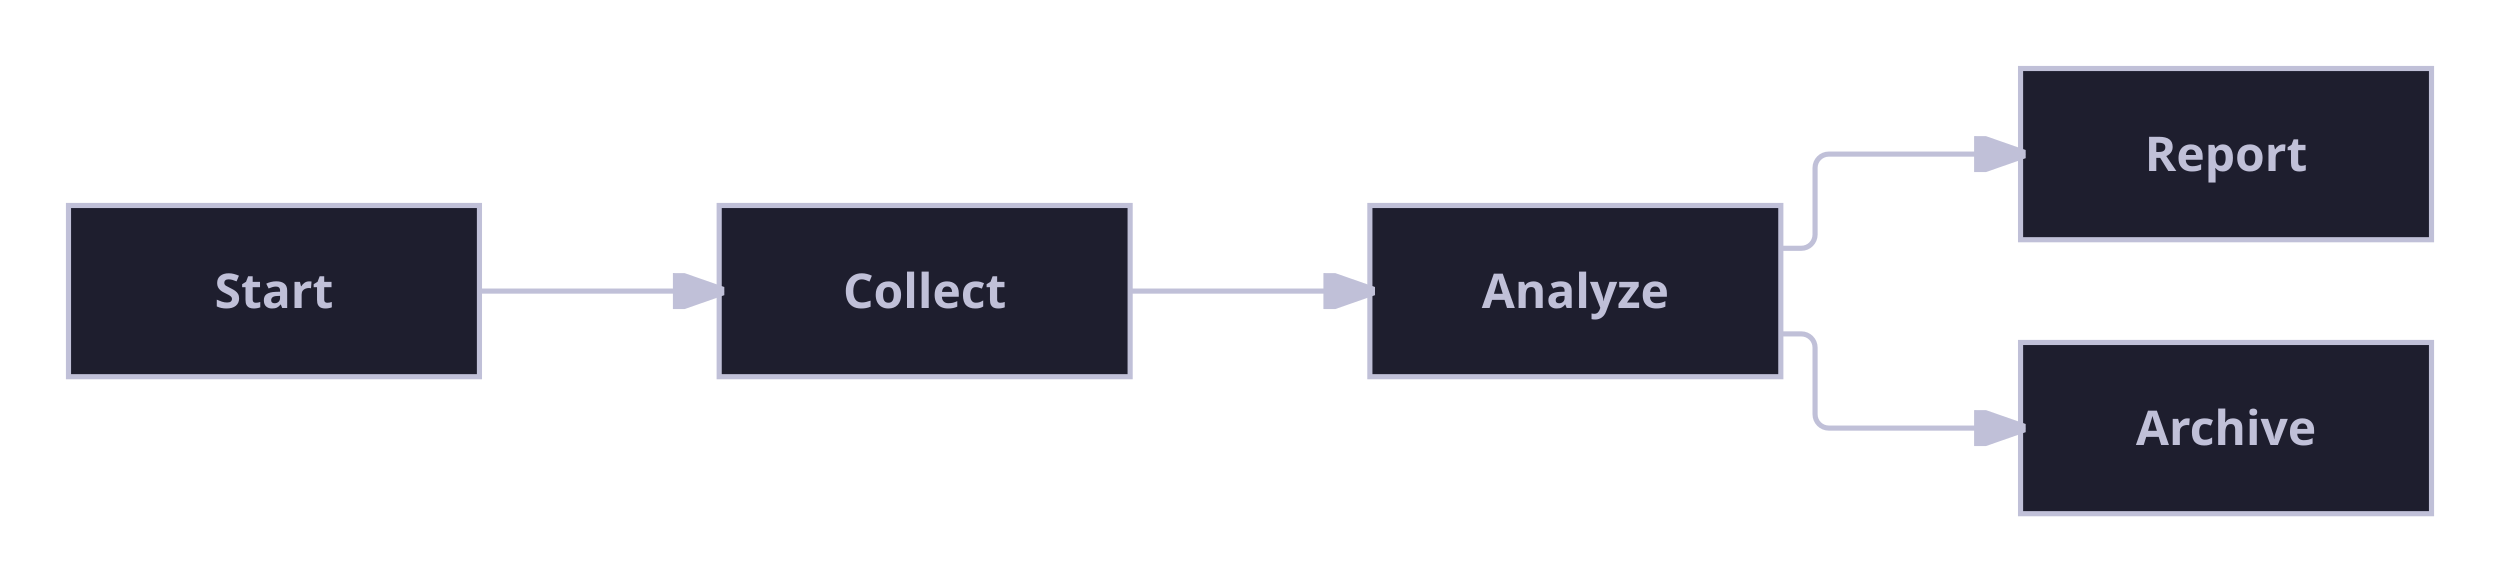
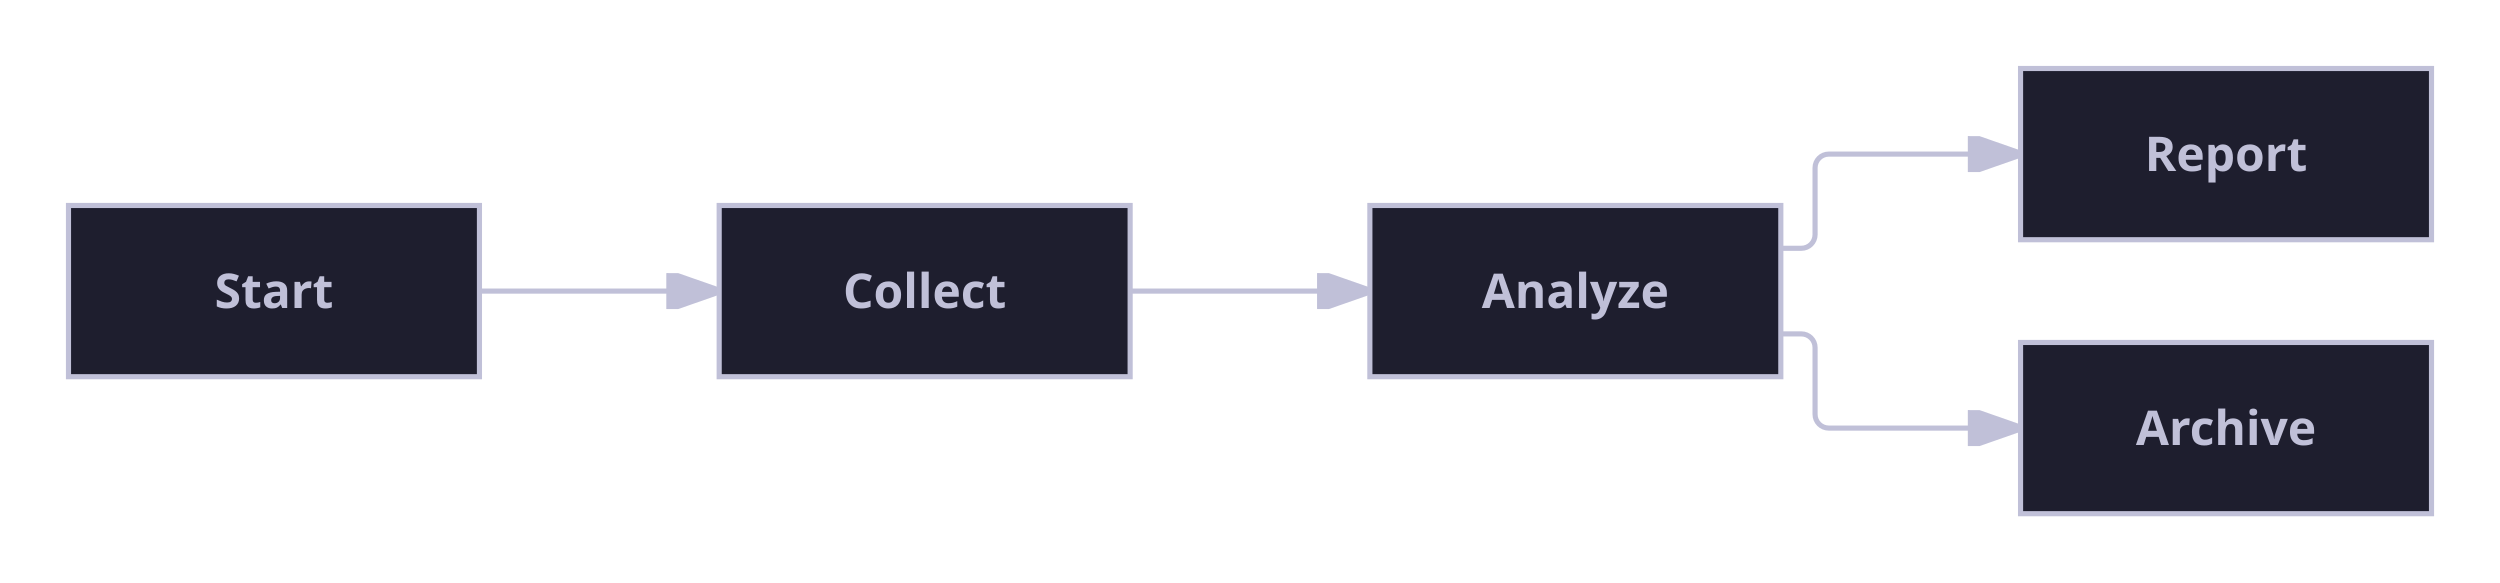
<svg xmlns="http://www.w3.org/2000/svg" width="730.00" height="170.00" viewBox="0 0 730.00 170.00">
  <defs>
-     <marker id="line-end-open-chevron" markerWidth="10" markerHeight="7" refX="9" refY="3.5" orient="auto">
-       <polyline points="0 0, 10 3.5, 0 7" fill="none" stroke="#C0C0D8" stroke-width="1.50" />
+     <marker id="line-end-open-chevron" markerWidth="10.248" markerHeight="7" refX="10.248" refY="3.5" orient="auto">
+       <polyline points="0 0, 10 3.5, 0 7" fill="none" stroke="#C0C0D8" stroke-width="1.50" stroke-linejoin="bevel" />
    </marker>
-     <marker id="line-end-hollow-triangle" markerWidth="10" markerHeight="7" refX="9" refY="3.5" orient="auto">
-       <polygon points="0 0, 10 3.5, 0 7" fill="#1E1E2E" stroke="#C0C0D8" stroke-width="1.50" />
+     <marker id="line-end-hollow-triangle" markerWidth="10.248" markerHeight="7" refX="10.248" refY="3.5" orient="auto">
+       <polygon points="0 0, 10 3.5, 0 7" fill="#1E1E2E" stroke="#C0C0D8" stroke-width="1.50" stroke-linejoin="bevel" />
    </marker>
-     <marker id="line-end-filled-arrow" markerWidth="10" markerHeight="7" refX="9" refY="3.5" orient="auto">
-       <polygon points="0 0, 10 3.5, 0 7" fill="#C0C0D8" stroke="#C0C0D8" stroke-width="1.50" />
+     <marker id="line-end-filled-arrow" markerWidth="10.248" markerHeight="7" refX="10.248" refY="3.5" orient="auto">
+       <polygon points="0 0, 10 3.5, 0 7" fill="#C0C0D8" stroke="#C0C0D8" stroke-width="1.50" stroke-linejoin="bevel" />
    </marker>
-     <marker id="line-end-hollow-triangle-crossbar" markerWidth="14.5" markerHeight="7" refX="13.5" refY="3.5" orient="auto">
-       <polygon points="4.5 0, 14.5 3.5, 4.5 7" fill="#1E1E2E" stroke="#C0C0D8" stroke-width="1.50" />
+     <marker id="line-end-hollow-triangle-crossbar" markerWidth="14.748" markerHeight="7" refX="14.748" refY="3.5" orient="auto">
+       <polygon points="4.5 0, 14.5 3.5, 4.5 7" fill="#1E1E2E" stroke="#C0C0D8" stroke-width="1.50" stroke-linejoin="bevel" />
      <line x1="1" y1="0" x2="1" y2="7" stroke="#C0C0D8" stroke-width="1.50" />
    </marker>
-     <marker id="line-end-hollow-diamond" markerWidth="14" markerHeight="8" refX="13" refY="4" orient="auto">
-       <polygon points="1 4, 7 0, 13 4, 7 8" fill="#1E1E2E" stroke="#C0C0D8" stroke-width="1.50" />
+     <marker id="line-end-hollow-diamond" markerWidth="14" markerHeight="8" refX="13.416" refY="4" orient="auto">
+       <polygon points="1 4, 7 0, 13 4, 7 8" fill="#1E1E2E" stroke="#C0C0D8" stroke-width="1.50" stroke-linejoin="bevel" />
    </marker>
-     <marker id="line-end-filled-diamond" markerWidth="14" markerHeight="8" refX="13" refY="4" orient="auto">
-       <polygon points="1 4, 7 0, 13 4, 7 8" fill="#C0C0D8" stroke="#C0C0D8" stroke-width="1.50" />
+     <marker id="line-end-filled-diamond" markerWidth="14" markerHeight="8" refX="13.416" refY="4" orient="auto">
+       <polygon points="1 4, 7 0, 13 4, 7 8" fill="#C0C0D8" stroke="#C0C0D8" stroke-width="1.50" stroke-linejoin="bevel" />
    </marker>
-     <marker id="line-end-circle" markerWidth="10" markerHeight="10" refX="9" refY="5" orient="auto">
+     <marker id="line-end-circle" markerWidth="10" markerHeight="10" refX="9.75" refY="5" orient="auto">
      <circle cx="5" cy="5" r="4" fill="#1E1E2E" stroke="#C0C0D8" stroke-width="1.50" />
    </marker>
-     <marker id="line-end-bar" markerWidth="4" markerHeight="12" refX="2" refY="6" orient="auto">
+     <marker id="line-end-bar" markerWidth="4" markerHeight="12" refX="2.75" refY="6" orient="auto">
      <line x1="2" y1="0" x2="2" y2="12" stroke="#C0C0D8" stroke-width="1.50" />
    </marker>
    <filter id="label-bg" x="-0.05" y="-0.05" width="1.1" height="1.1">
      <feFlood flood-color="#1E1E2E" />
      <feComposite in="SourceGraphic" operator="over" />
    </filter>
  </defs>
  <rect x="20.00" y="60.00" width="120.00" height="50.00" fill="#1E1E2E" stroke="#C0C0D8" stroke-width="1.50" />
  <text x="80.00" y="85.00" font-family="Noto Sans, sans-serif" font-size="14.00" font-weight="bold" fill="#C0C0D8" text-anchor="middle" dominant-baseline="middle">Start</text>
  <rect x="210.00" y="60.00" width="120.00" height="50.00" fill="#1E1E2E" stroke="#C0C0D8" stroke-width="1.50" />
  <text x="270.00" y="85.00" font-family="Noto Sans, sans-serif" font-size="14.00" font-weight="bold" fill="#C0C0D8" text-anchor="middle" dominant-baseline="middle">Collect</text>
  <rect x="400.00" y="60.00" width="120.00" height="50.00" fill="#1E1E2E" stroke="#C0C0D8" stroke-width="1.50" />
  <text x="460.00" y="85.00" font-family="Noto Sans, sans-serif" font-size="14.00" font-weight="bold" fill="#C0C0D8" text-anchor="middle" dominant-baseline="middle">Analyze</text>
  <rect x="590.00" y="20.00" width="120.00" height="50.00" fill="#1E1E2E" stroke="#C0C0D8" stroke-width="1.50" />
  <text x="650.00" y="45.00" font-family="Noto Sans, sans-serif" font-size="14.00" font-weight="bold" fill="#C0C0D8" text-anchor="middle" dominant-baseline="middle">Report</text>
  <rect x="590.00" y="100.00" width="120.00" height="50.00" fill="#1E1E2E" stroke="#C0C0D8" stroke-width="1.50" />
  <text x="650.00" y="125.00" font-family="Noto Sans, sans-serif" font-size="14.00" font-weight="bold" fill="#C0C0D8" text-anchor="middle" dominant-baseline="middle">Archive</text>
  <path d="M 140.00 85.00 L 210.00 85.00" fill="none" stroke="#C0C0D8" stroke-width="1.50" marker-end="url(#line-end-filled-arrow)" />
  <path d="M 330.00 85.00 L 400.00 85.00" fill="none" stroke="#C0C0D8" stroke-width="1.50" marker-end="url(#line-end-filled-arrow)" />
  <path d="M 520.00 72.50 L 526.00 72.50 A 4.00 4.00 0 0 0 530.00 68.50 L 530.00 49.00 A 4.00 4.00 0 0 1 534.00 45.00 L 590.00 45.00" fill="none" stroke="#C0C0D8" stroke-width="1.50" marker-end="url(#line-end-filled-arrow)" />
  <path d="M 520.00 97.50 L 526.00 97.50 A 4.00 4.00 0 0 1 530.00 101.50 L 530.00 121.00 A 4.00 4.00 0 0 0 534.00 125.00 L 590.00 125.00" fill="none" stroke="#C0C0D8" stroke-width="1.50" marker-end="url(#line-end-filled-arrow)" />
</svg>
